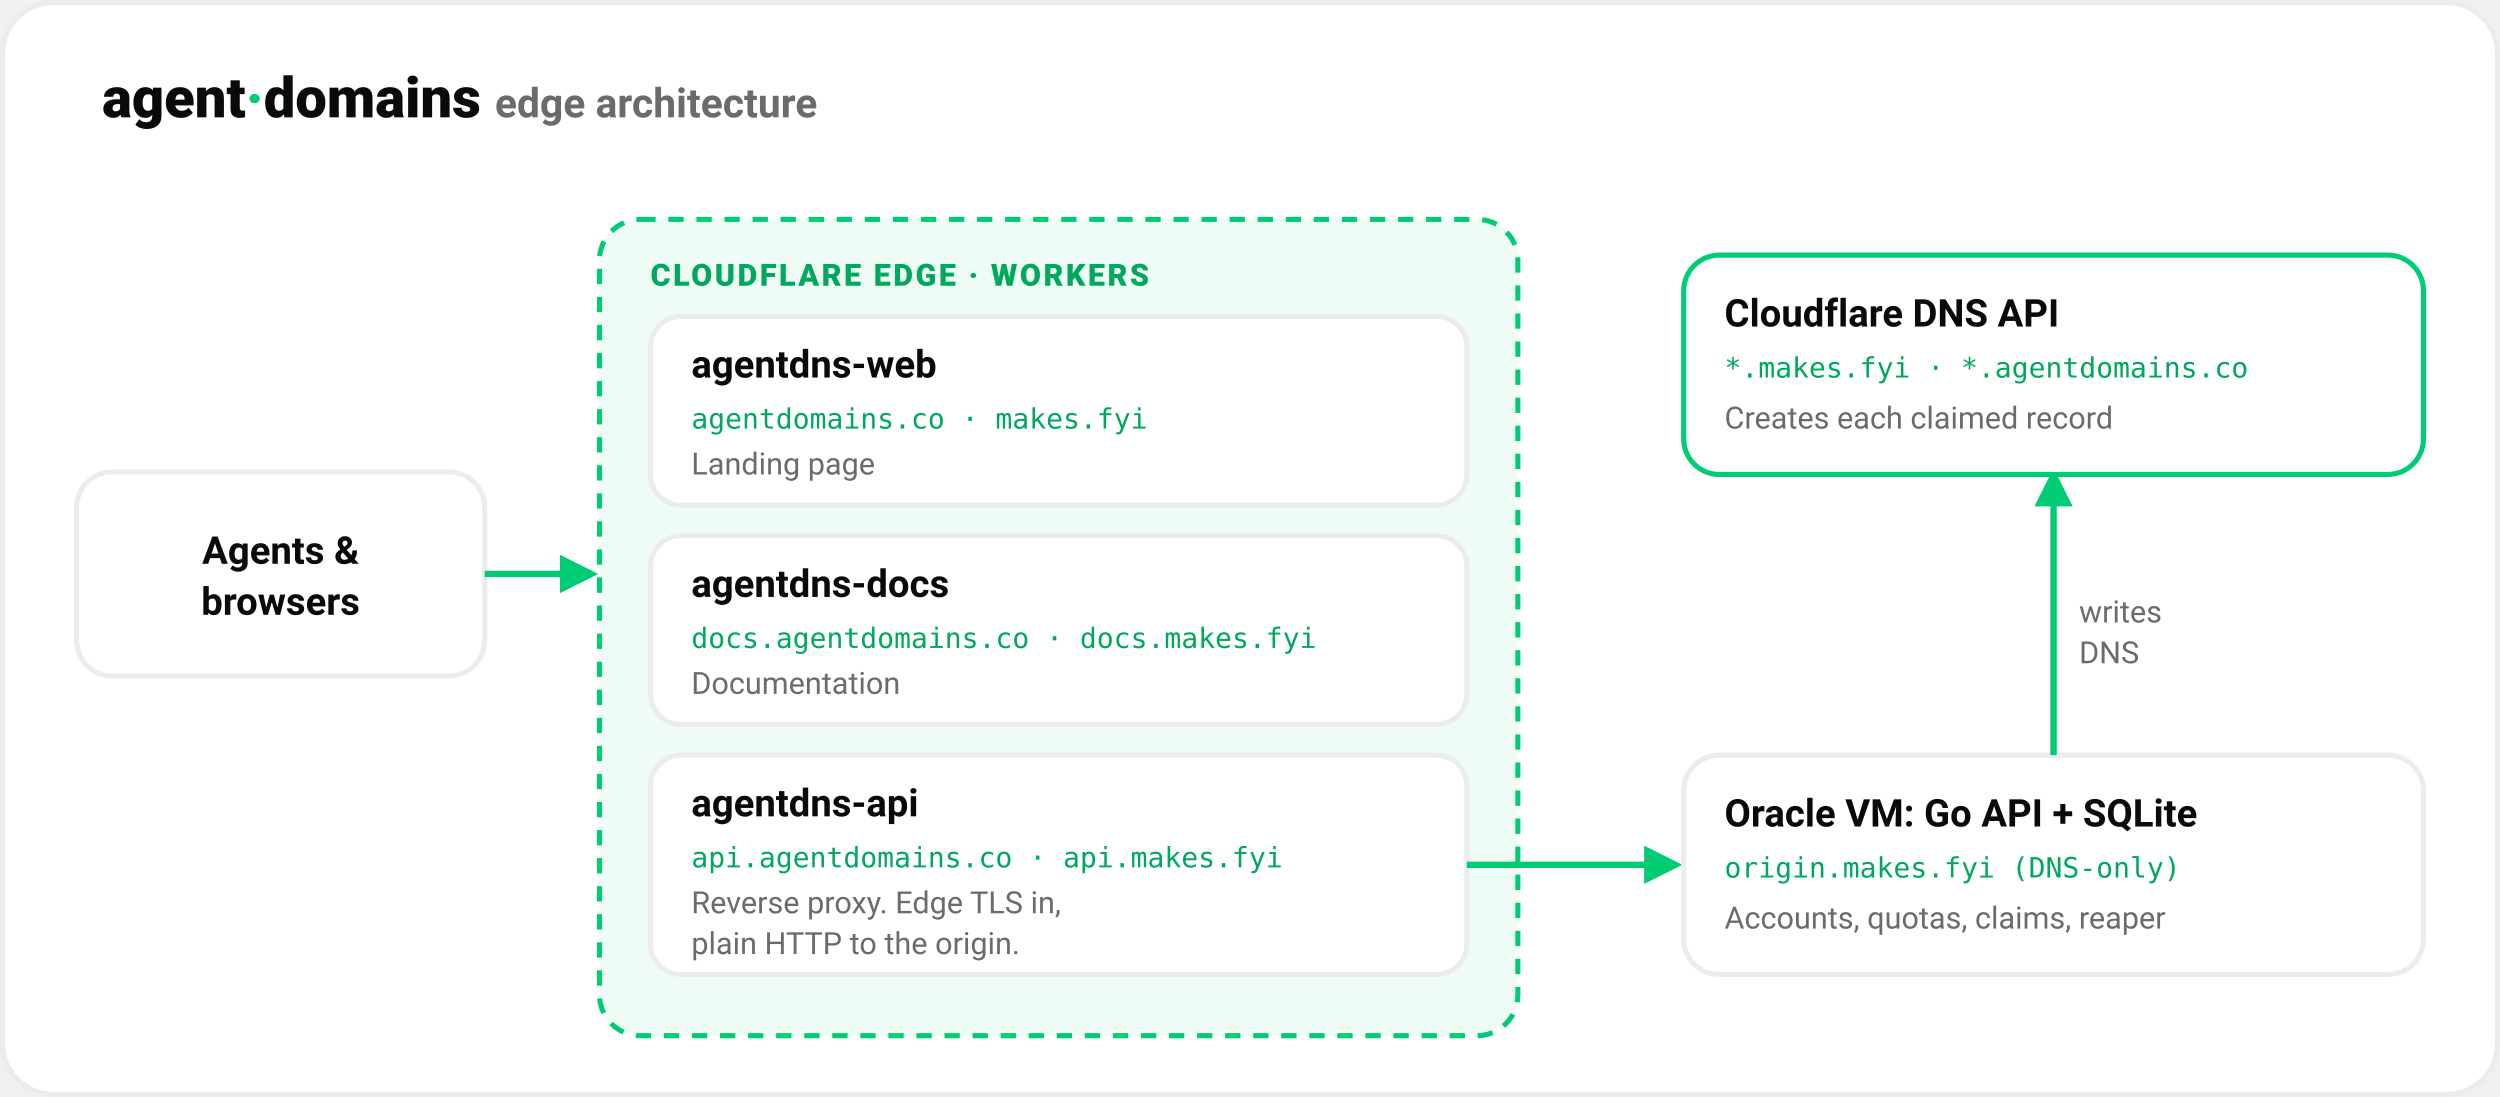
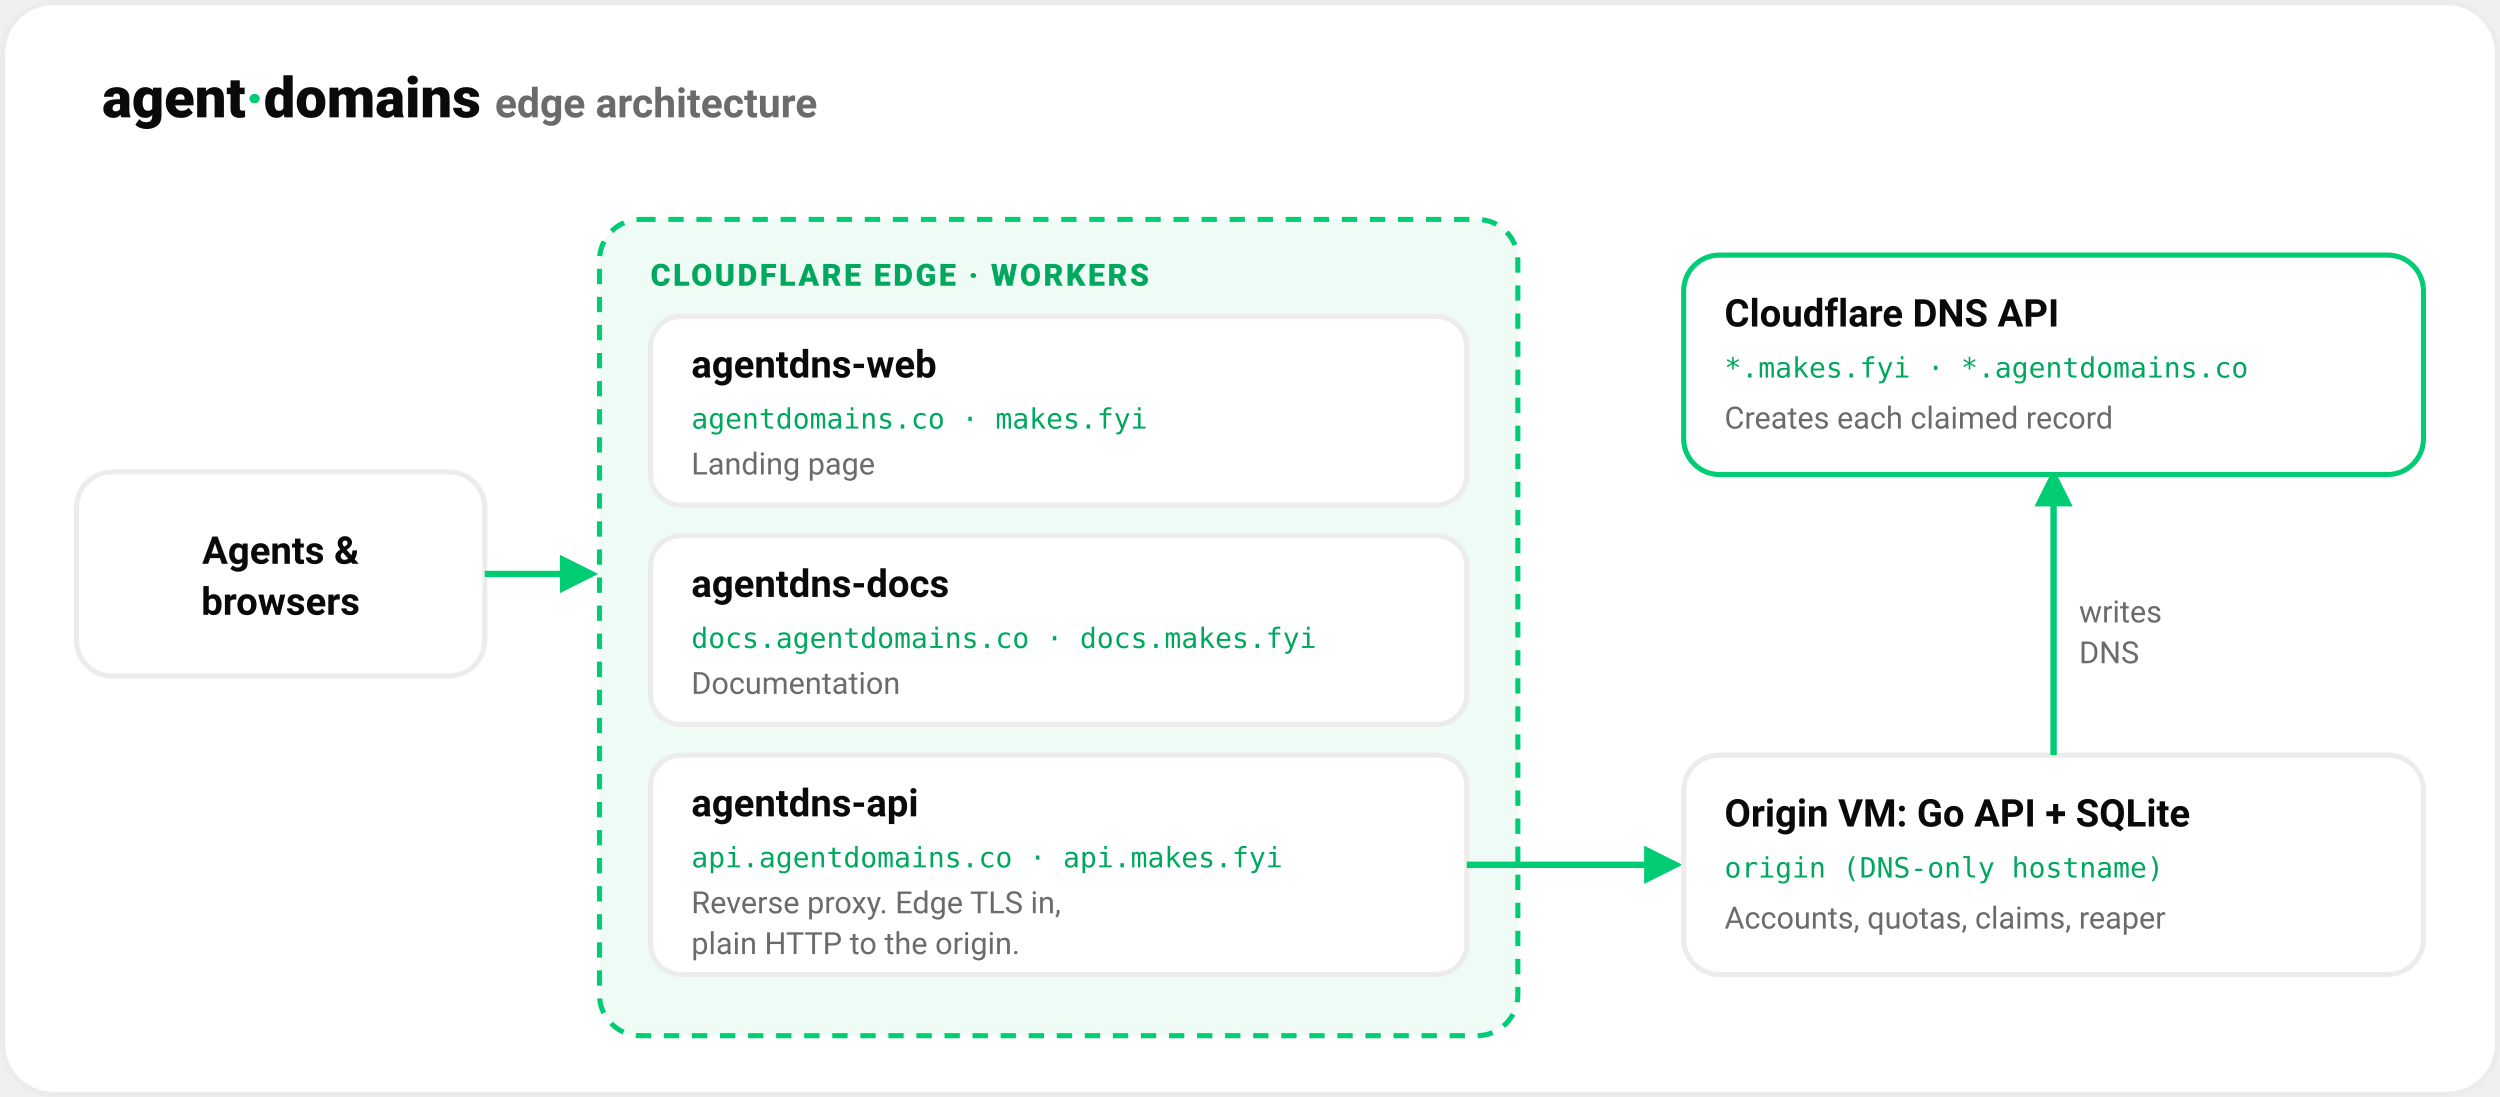
<svg xmlns="http://www.w3.org/2000/svg" width="980" height="430" viewBox="0 0 980 430" font-family="system-ui, -apple-system, 'Segoe UI', Roboto, sans-serif">
  <defs>
    <style>
      .t{font-weight:700;font-size:15px;fill:#0A0A0A;}
      .d{font-size:12px;fill:#6b6b6b;}
      .m{font-family:ui-monospace,'SFMono-Regular',Menlo,Consolas,monospace;font-size:11px;fill:#00A85E;}
      .lbl{font-weight:800;font-size:12px;letter-spacing:.08em;fill:#00A85E;}
    </style>
    <marker id="a" markerWidth="9" markerHeight="9" refX="5" refY="3" orient="auto" markerUnits="strokeWidth">
      <path d="M0,0 L6,3 L0,6 Z" fill="#00CC74" />
    </marker>
  </defs>
  <rect x="1" y="1" width="978" height="428" rx="20" fill="#FFFFFF" stroke="#ECECEC" stroke-width="2" />
  <text x="40" y="46" font-weight="800" font-size="22" fill="#0A0A0A">agent<tspan fill="#00CC74">·</tspan>domains <tspan fill="#6b6b6b" font-weight="700" font-size="16">edge architecture</tspan>
  </text>
  <rect x="30" y="185" width="160" height="80" rx="14" fill="#FFFFFF" stroke="#ECECEC" stroke-width="2" />
  <text x="110" y="221" text-anchor="middle" class="t">Agents &amp;</text>
  <text x="110" y="241" text-anchor="middle" class="t">browsers</text>
  <line x1="190" y1="225" x2="232" y2="225" stroke="#00CC74" stroke-width="2.5" marker-end="url(#a)" />
  <rect x="235" y="86" width="360" height="320" rx="16" fill="#EFFCF5" stroke="#00CC74" stroke-width="2" stroke-dasharray="6 5" />
  <text x="255" y="112" class="lbl">CLOUDFLARE EDGE · WORKERS</text>
  <rect x="255" y="124" width="320" height="74" rx="12" fill="#FFFFFF" stroke="#ECECEC" stroke-width="2" />
  <text x="271" y="148" class="t">agentdns-web</text>
  <text x="271" y="168" class="m">agentdomains.co  ·  makes.fyi</text>
  <text x="271" y="186" class="d">Landing page</text>
  <rect x="255" y="210" width="320" height="74" rx="12" fill="#FFFFFF" stroke="#ECECEC" stroke-width="2" />
  <text x="271" y="234" class="t">agentdns-docs</text>
  <text x="271" y="254" class="m">docs.agentdomains.co  ·  docs.makes.fyi</text>
  <text x="271" y="272" class="d">Documentation</text>
  <rect x="255" y="296" width="320" height="86" rx="12" fill="#FFFFFF" stroke="#ECECEC" stroke-width="2" />
  <text x="271" y="320" class="t">agentdns-api</text>
  <text x="271" y="340" class="m">api.agentdomains.co  ·  api.makes.fyi</text>
  <text x="271" y="358" class="d">Reverse proxy. Edge TLS in,</text>
  <text x="271" y="374" class="d">plain HTTP to the origin.</text>
  <line x1="575" y1="339" x2="657" y2="339" stroke="#00CC74" stroke-width="2.5" marker-end="url(#a)" />
  <rect x="660" y="296" width="290" height="86" rx="14" fill="#FFFFFF" stroke="#ECECEC" stroke-width="2" />
-   <text x="676" y="324" class="t">Oracle VM: Go API + SQLite</text>
-   <text x="676" y="344" class="m">origin.makes.fyi (DNS-only)</text>
+   <text x="676" y="324" class="t">Origin VM: Go API + SQLite</text>
+   <text x="676" y="344" class="m">origin (DNS-only hostname)</text>
  <text x="676" y="364" class="d">Accounts, quotas, claims, reaper</text>
  <line x1="805" y1="296" x2="805" y2="186" stroke="#00CC74" stroke-width="2.5" marker-end="url(#a)" />
  <text x="815" y="244" class="d">writes</text>
  <text x="815" y="260" class="d">DNS</text>
  <rect x="660" y="100" width="290" height="86" rx="14" fill="#FFFFFF" stroke="#00CC74" stroke-width="2" />
  <text x="676" y="128" class="t">Cloudflare DNS API</text>
  <text x="676" y="148" class="m">*.makes.fyi  ·  *.agentdomains.co</text>
  <text x="676" y="168" class="d">Creates each claimed record</text>
</svg>
